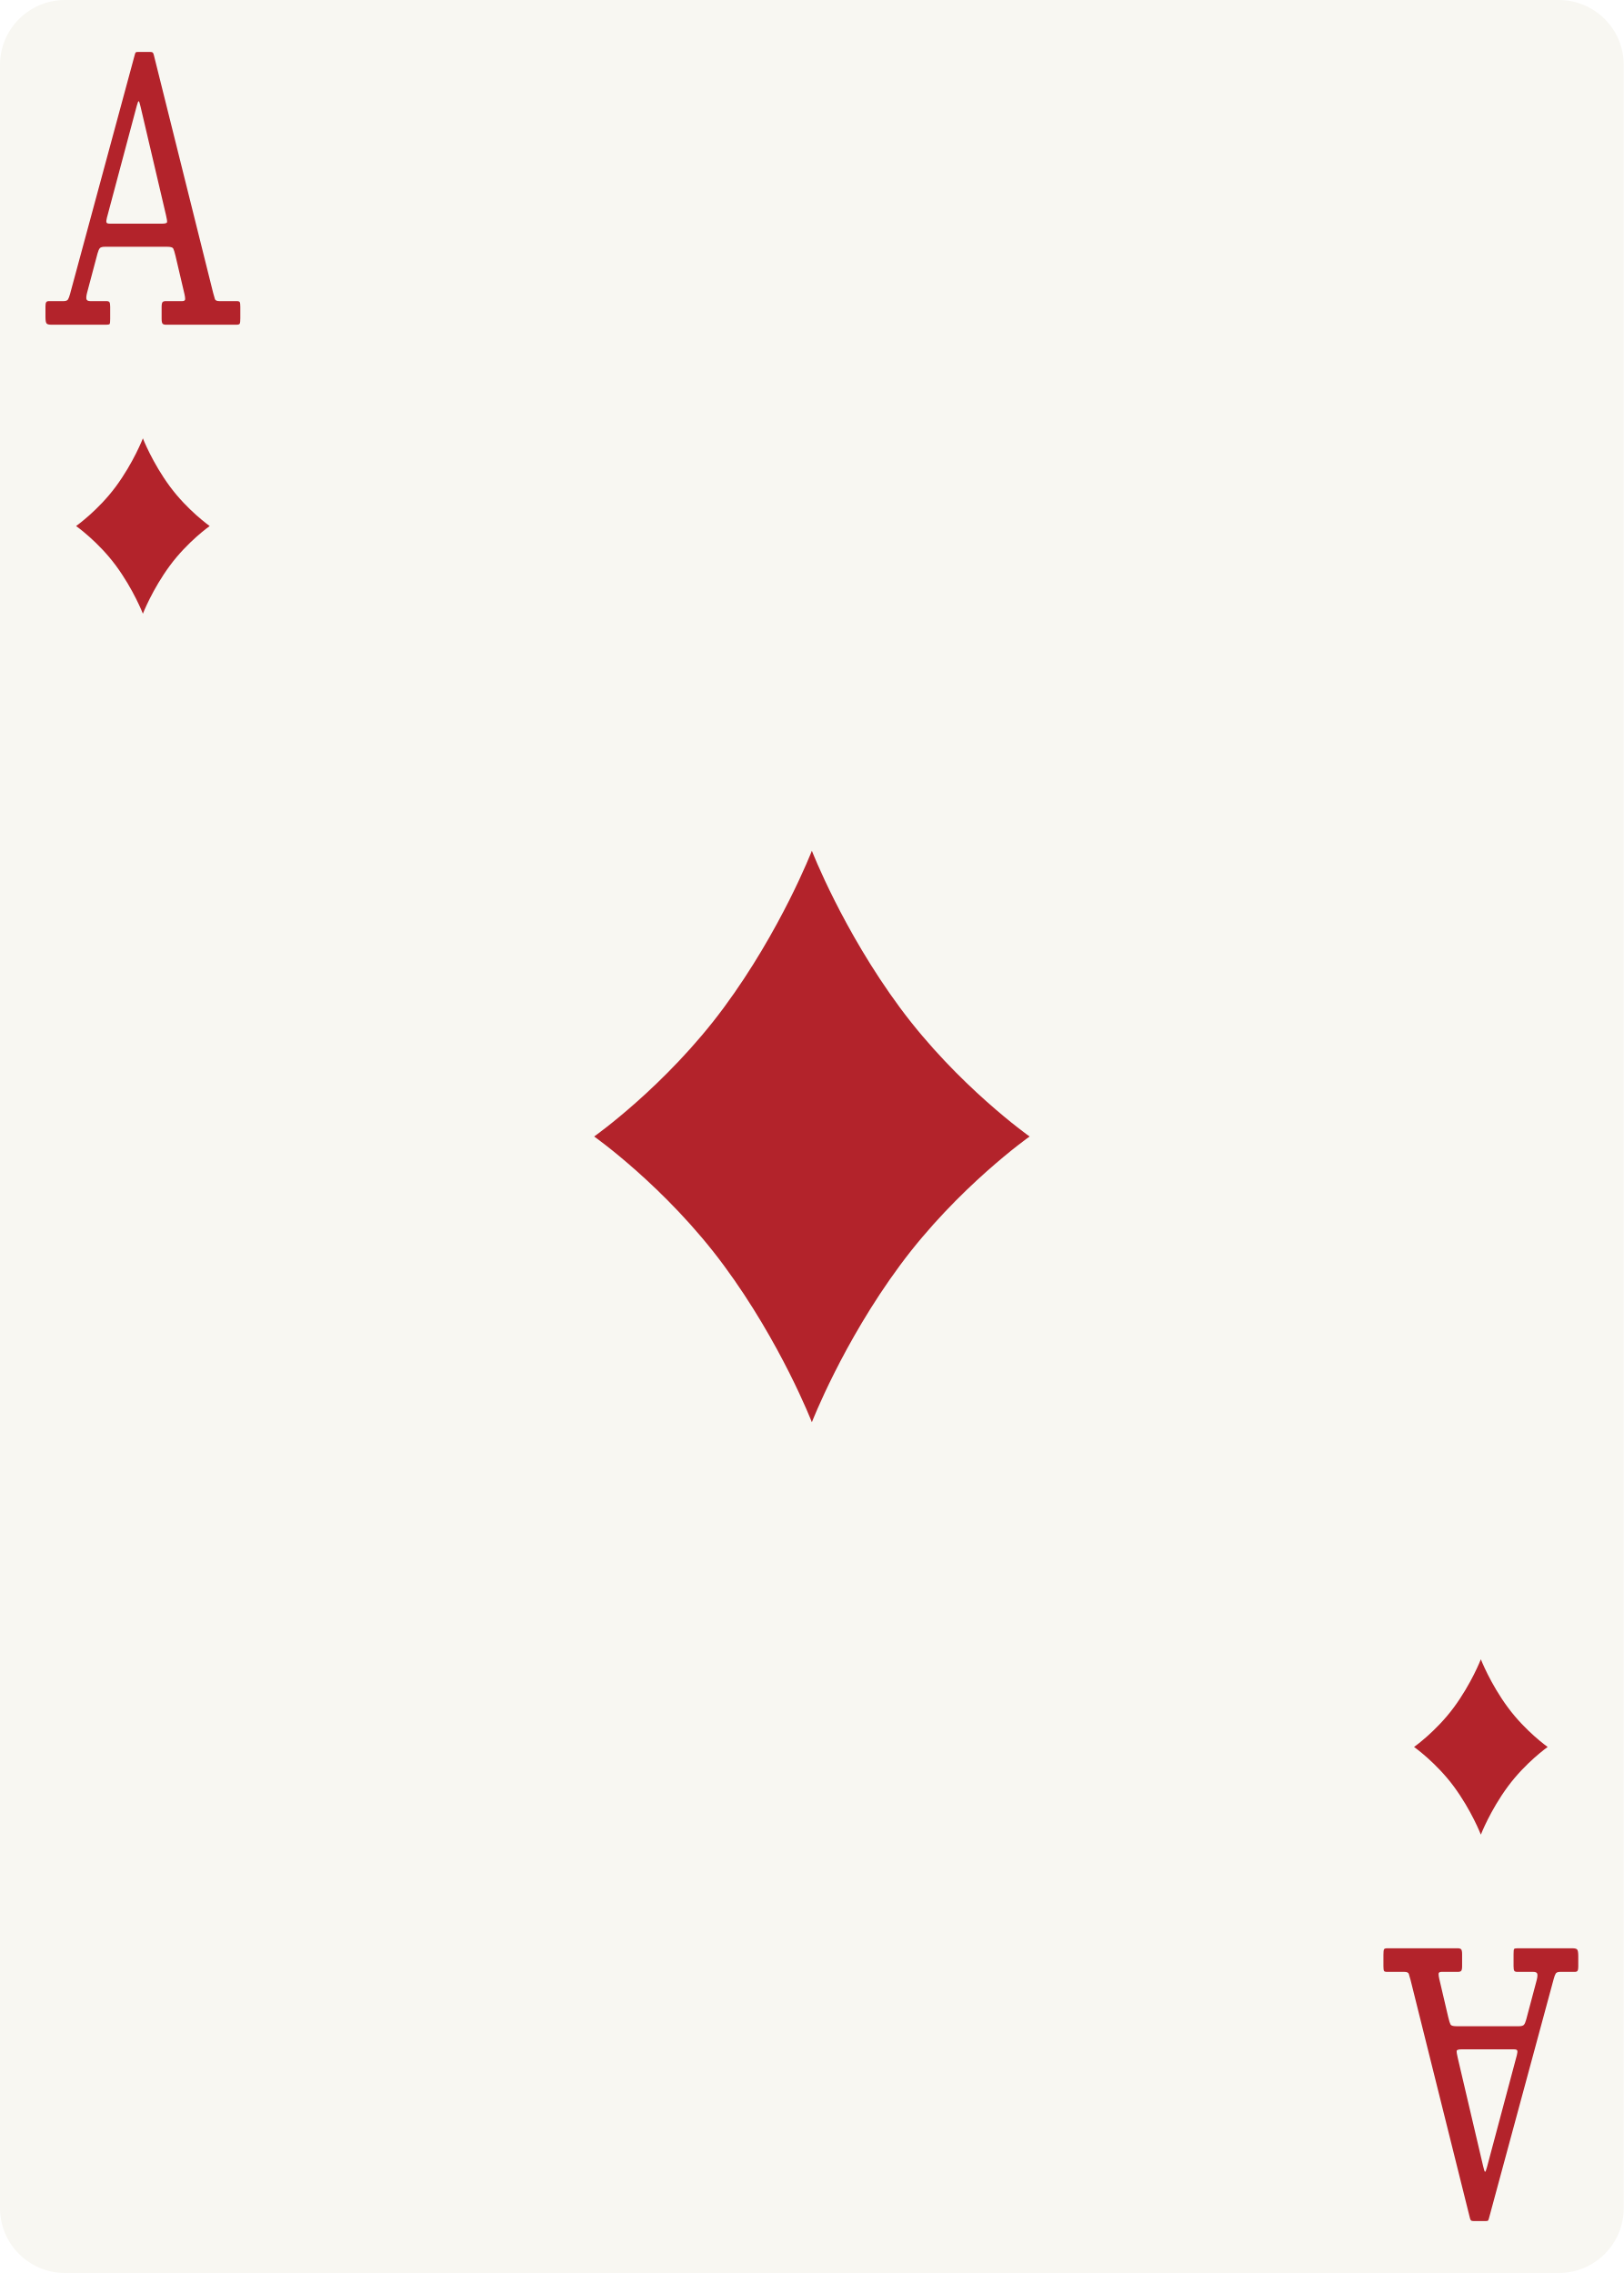
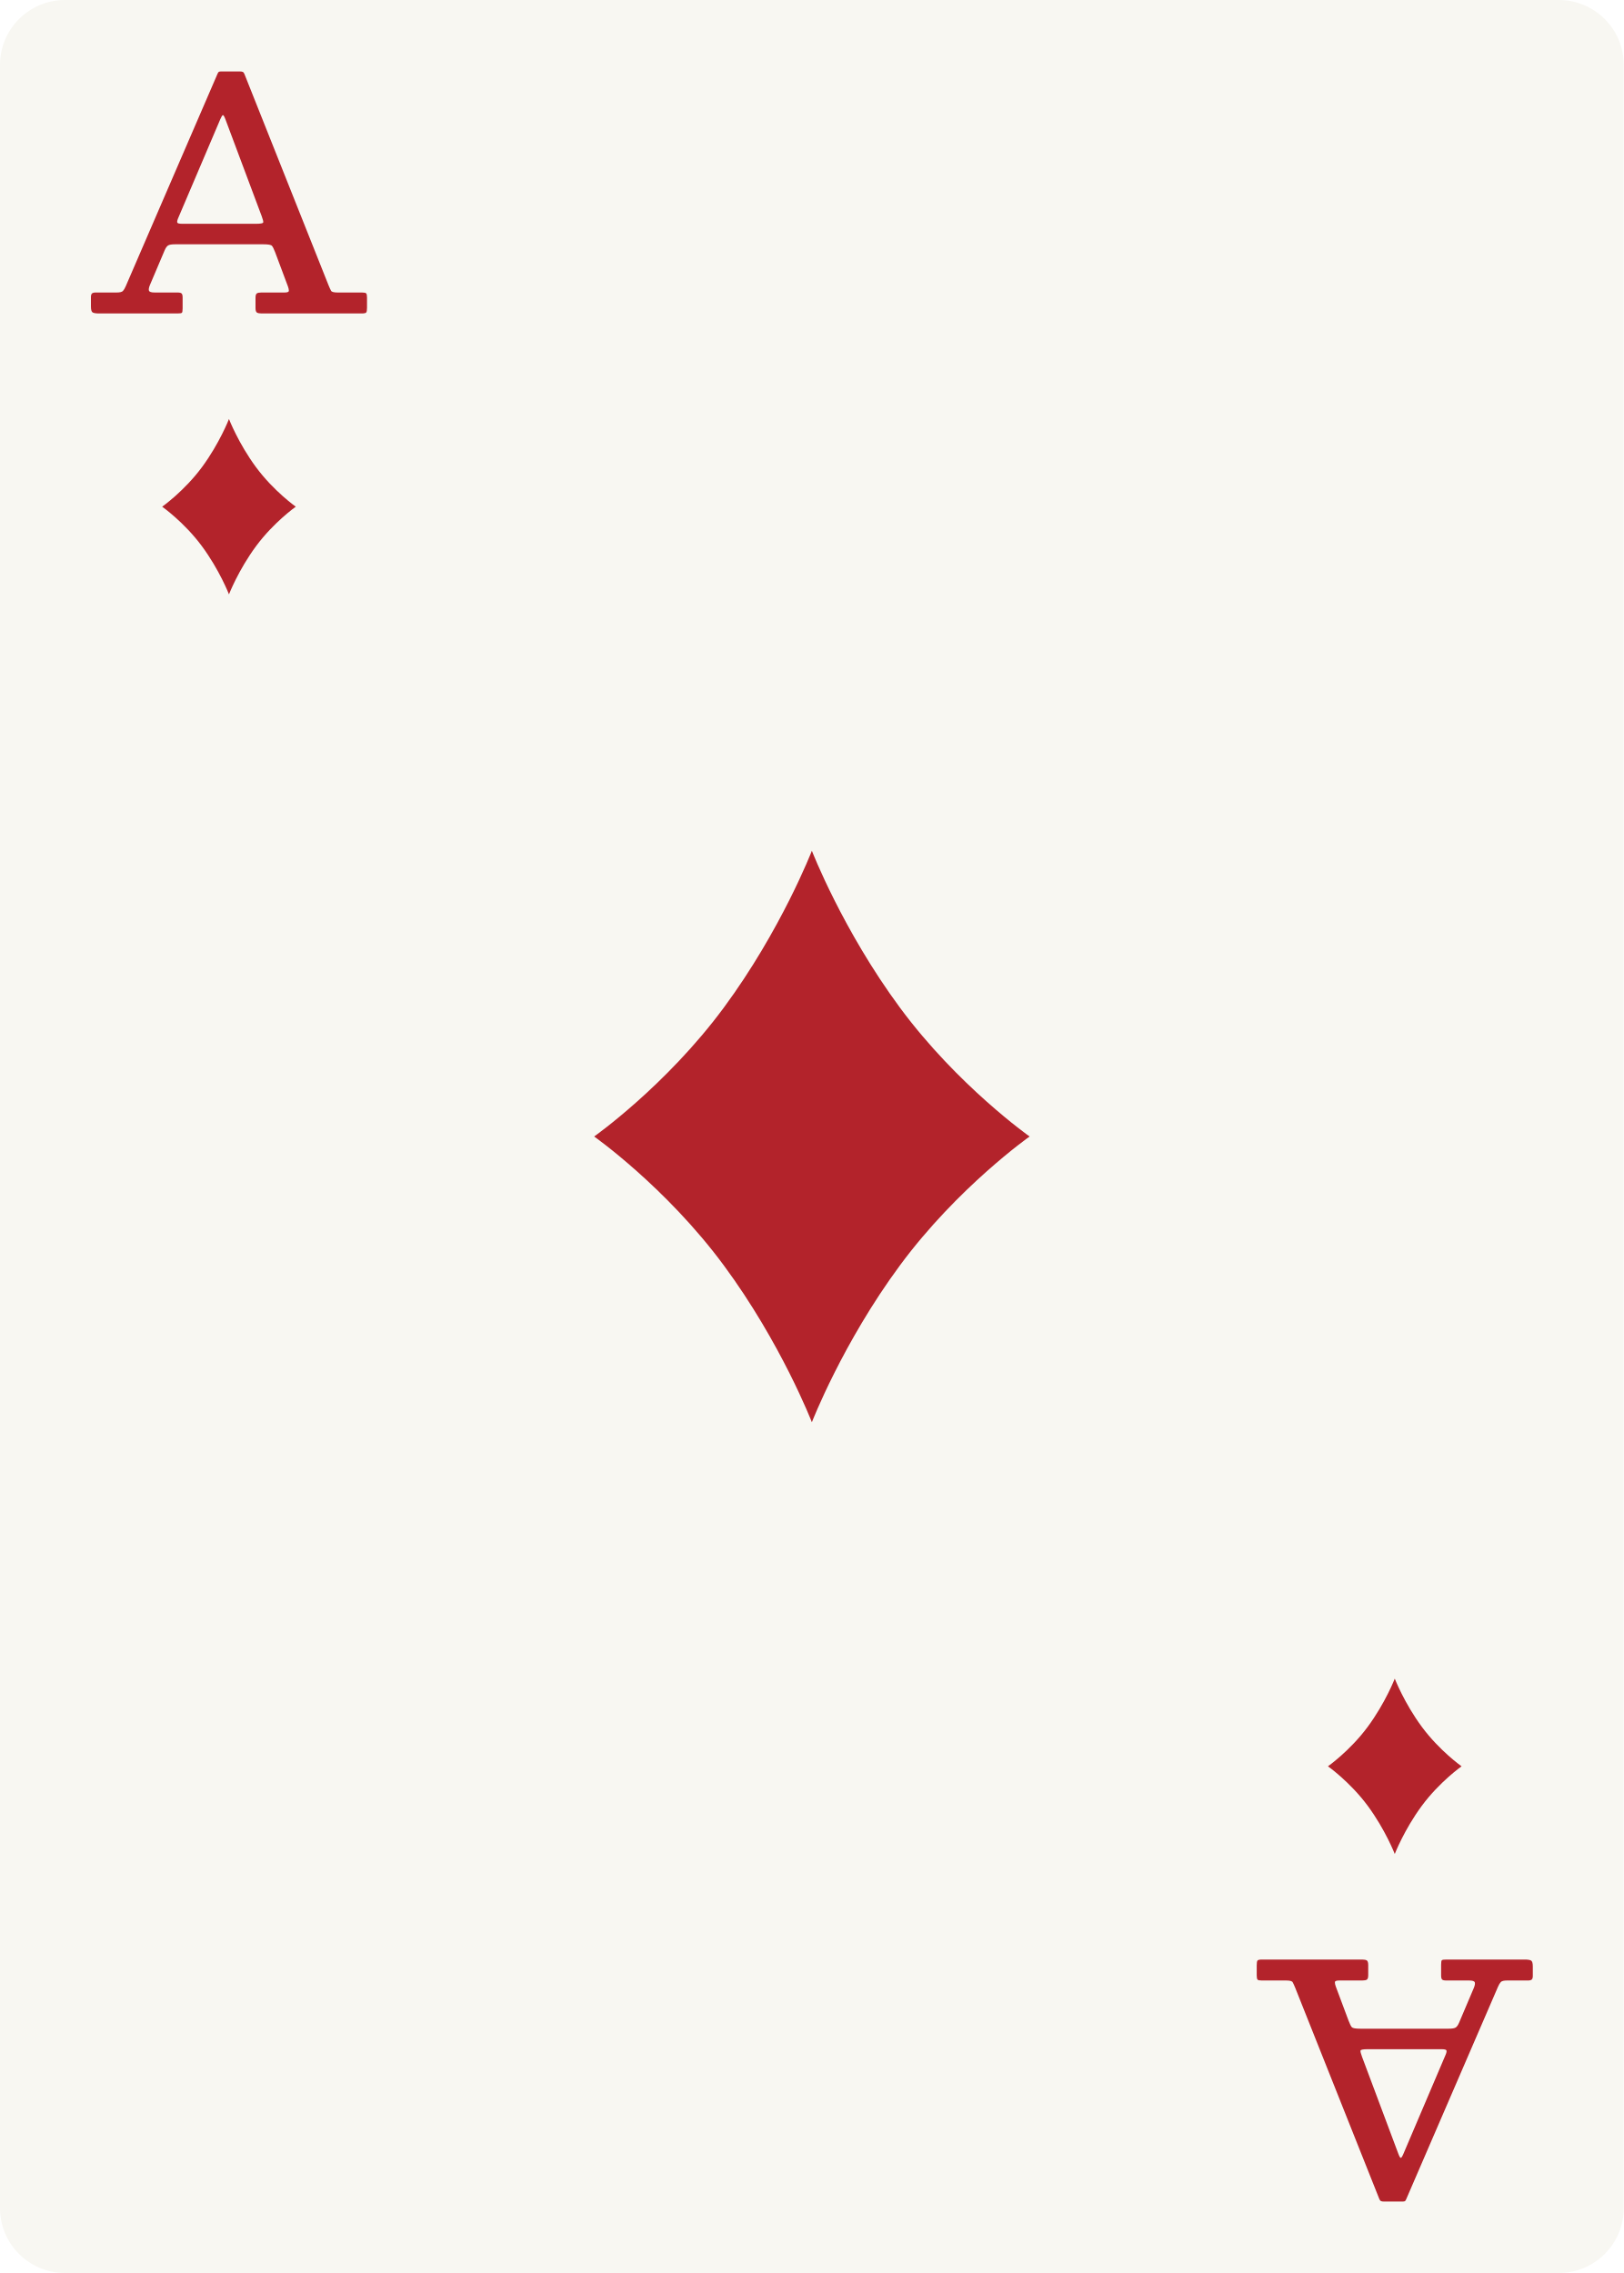
<svg xmlns="http://www.w3.org/2000/svg" width="250" height="350" viewBox="0 0 250 350">
  <rect width="250" height="350" rx="10" fill="#f8f7f2" />
  <g fill="#b3232b">
    <g>
      <svg x="84.0" y="131.0" width="82" height="88" viewBox="-8 -10.5 16 21">
        <path d="M 3.243,-4.725 C 1.126,-7.589 0,-10.5 0,-10.5 c 0,0 -1.126,2.911 -3.243,5.775 C -5.361,-1.862 -8,0 -8,0 -8,0 -5.361,1.861 -3.243,4.726 -1.126,7.589 0,10.5 0,10.5 0,10.5 1.126,7.589 3.243,4.726 5.361,1.861 8,0 8,0 8,0 5.361,-1.862 3.243,-4.725 z" />
      </svg>
    </g>
-     <g data-card-value="Besley" transform="translate(7.0 50.0) scale(0.01719 -0.02745098)">
+     <g data-card-value="Besley" transform="translate(14.0 48.26591) scale(0.0243568 -0.0243568)">
      <path d="M817.82 1227.979Q828.68 1253.558 834.59 1253.819Q840.5 1254.079 851.64 1223.379L1079.479 614.901Q1090.919 584.441 1089.129 575.621Q1087.339 566.801 1042.879 566.801H578.181Q549.361 566.801 546.131 574.111Q542.901 581.421 550.321 599.981ZM0.0 44.1Q0.0 12.42 11.14 6.21Q22.28 0.0 52.24 0.0H546.341Q570.201 0.0 574.901 4.28Q579.601 8.56 579.601 32.7V100.861Q579.601 120.561 572.951 126.481Q566.301 132.401 547.461 132.401H403.041Q370.881 132.401 366.881 144.051Q362.881 155.701 372.881 179.701L466.081 399.3Q475.941 422.16 487.511 429.68Q499.081 437.2 532.381 437.2H1090.26Q1135.6 437.2 1144.11 427.69Q1152.62 418.18 1164.78 386.14L1245.539 170.221Q1251.379 154.121 1251.119 143.261Q1250.859 132.401 1224.059 132.401H1077.379Q1057.119 132.401 1048.759 126.691Q1040.399 120.981 1040.399 98.861V34.38Q1040.399 11.26 1049.339 5.63Q1058.279 0.0 1078.819 0.0H1711.381Q1735.221 0.0 1740.211 6.21Q1745.201 12.42 1745.201 36.4V100.281Q1745.201 121.541 1739.871 126.971Q1734.541 132.401 1713.701 132.401H1559.341Q1524.081 132.401 1518.011 143.311Q1511.941 154.221 1501.801 178.781L970.282 1513.66Q966.301 1523.9 960.101 1526.95Q953.901 1530.0 938.681 1530.0H827.88Q814.52 1530.0 809.75 1528.08Q804.98 1526.16 801 1516.78L220.04 171.981Q211.32 151.681 202.16 142.041Q193 132.401 161.98 132.401H30.52Q12.84 132.401 6.42 126.061Q0.0 119.721 0.0 103.181Z" />
    </g>
    <g>
-       <svg x="9.5" y="67.5" width="25" height="27" viewBox="-8 -10.5 16 21">
+       <svg x="22.754" y="64.521" width="25" height="27" viewBox="-8 -10.5 16 21">
        <path d="M 3.243,-4.725 C 1.126,-7.589 0,-10.5 0,-10.5 c 0,0 -1.126,2.911 -3.243,5.775 C -5.361,-1.862 -8,0 -8,0 -8,0 -5.361,1.861 -3.243,4.726 -1.126,7.589 0,10.5 0,10.5 0,10.5 1.126,7.589 3.243,4.726 5.361,1.861 8,0 8,0 8,0 5.361,-1.862 3.243,-4.725 z" />
      </svg>
    </g>
    <g transform="rotate(180 125 175)">
-       <g data-card-value="Besley" transform="translate(7.0 50.0) scale(0.01719 -0.02745098)">
+       <g data-card-value="Besley" transform="translate(14.0 48.26591) scale(0.0243568 -0.0243568)">
        <path d="M817.82 1227.979Q828.68 1253.558 834.59 1253.819Q840.5 1254.079 851.64 1223.379L1079.479 614.901Q1090.919 584.441 1089.129 575.621Q1087.339 566.801 1042.879 566.801H578.181Q549.361 566.801 546.131 574.111Q542.901 581.421 550.321 599.981ZM0.0 44.1Q0.0 12.42 11.14 6.21Q22.28 0.0 52.24 0.0H546.341Q570.201 0.0 574.901 4.28Q579.601 8.56 579.601 32.7V100.861Q579.601 120.561 572.951 126.481Q566.301 132.401 547.461 132.401H403.041Q370.881 132.401 366.881 144.051Q362.881 155.701 372.881 179.701L466.081 399.3Q475.941 422.16 487.511 429.68Q499.081 437.2 532.381 437.2H1090.26Q1135.6 437.2 1144.11 427.69Q1152.62 418.18 1164.78 386.14L1245.539 170.221Q1251.379 154.121 1251.119 143.261Q1250.859 132.401 1224.059 132.401H1077.379Q1057.119 132.401 1048.759 126.691Q1040.399 120.981 1040.399 98.861V34.38Q1040.399 11.26 1049.339 5.63Q1058.279 0.0 1078.819 0.0H1711.381Q1735.221 0.0 1740.211 6.21Q1745.201 12.42 1745.201 36.4V100.281Q1745.201 121.541 1739.871 126.971Q1734.541 132.401 1713.701 132.401H1559.341Q1524.081 132.401 1518.011 143.311Q1511.941 154.221 1501.801 178.781L970.282 1513.66Q966.301 1523.9 960.101 1526.95Q953.901 1530.0 938.681 1530.0H827.88Q814.52 1530.0 809.75 1528.08Q804.98 1526.16 801 1516.78L220.04 171.981Q211.32 151.681 202.16 142.041Q193 132.401 161.98 132.401H30.52Q12.84 132.401 6.42 126.061Q0.0 119.721 0.0 103.181Z" />
      </g>
      <g>
-         <svg x="9.5" y="67.5" width="25" height="27" viewBox="-8 -10.5 16 21">
+         <svg x="22.754" y="64.521" width="25" height="27" viewBox="-8 -10.5 16 21">
          <path d="M 3.243,-4.725 C 1.126,-7.589 0,-10.5 0,-10.5 c 0,0 -1.126,2.911 -3.243,5.775 C -5.361,-1.862 -8,0 -8,0 -8,0 -5.361,1.861 -3.243,4.726 -1.126,7.589 0,10.5 0,10.5 0,10.5 1.126,7.589 3.243,4.726 5.361,1.861 8,0 8,0 8,0 5.361,-1.862 3.243,-4.725 z" />
        </svg>
      </g>
    </g>
  </g>
</svg>
